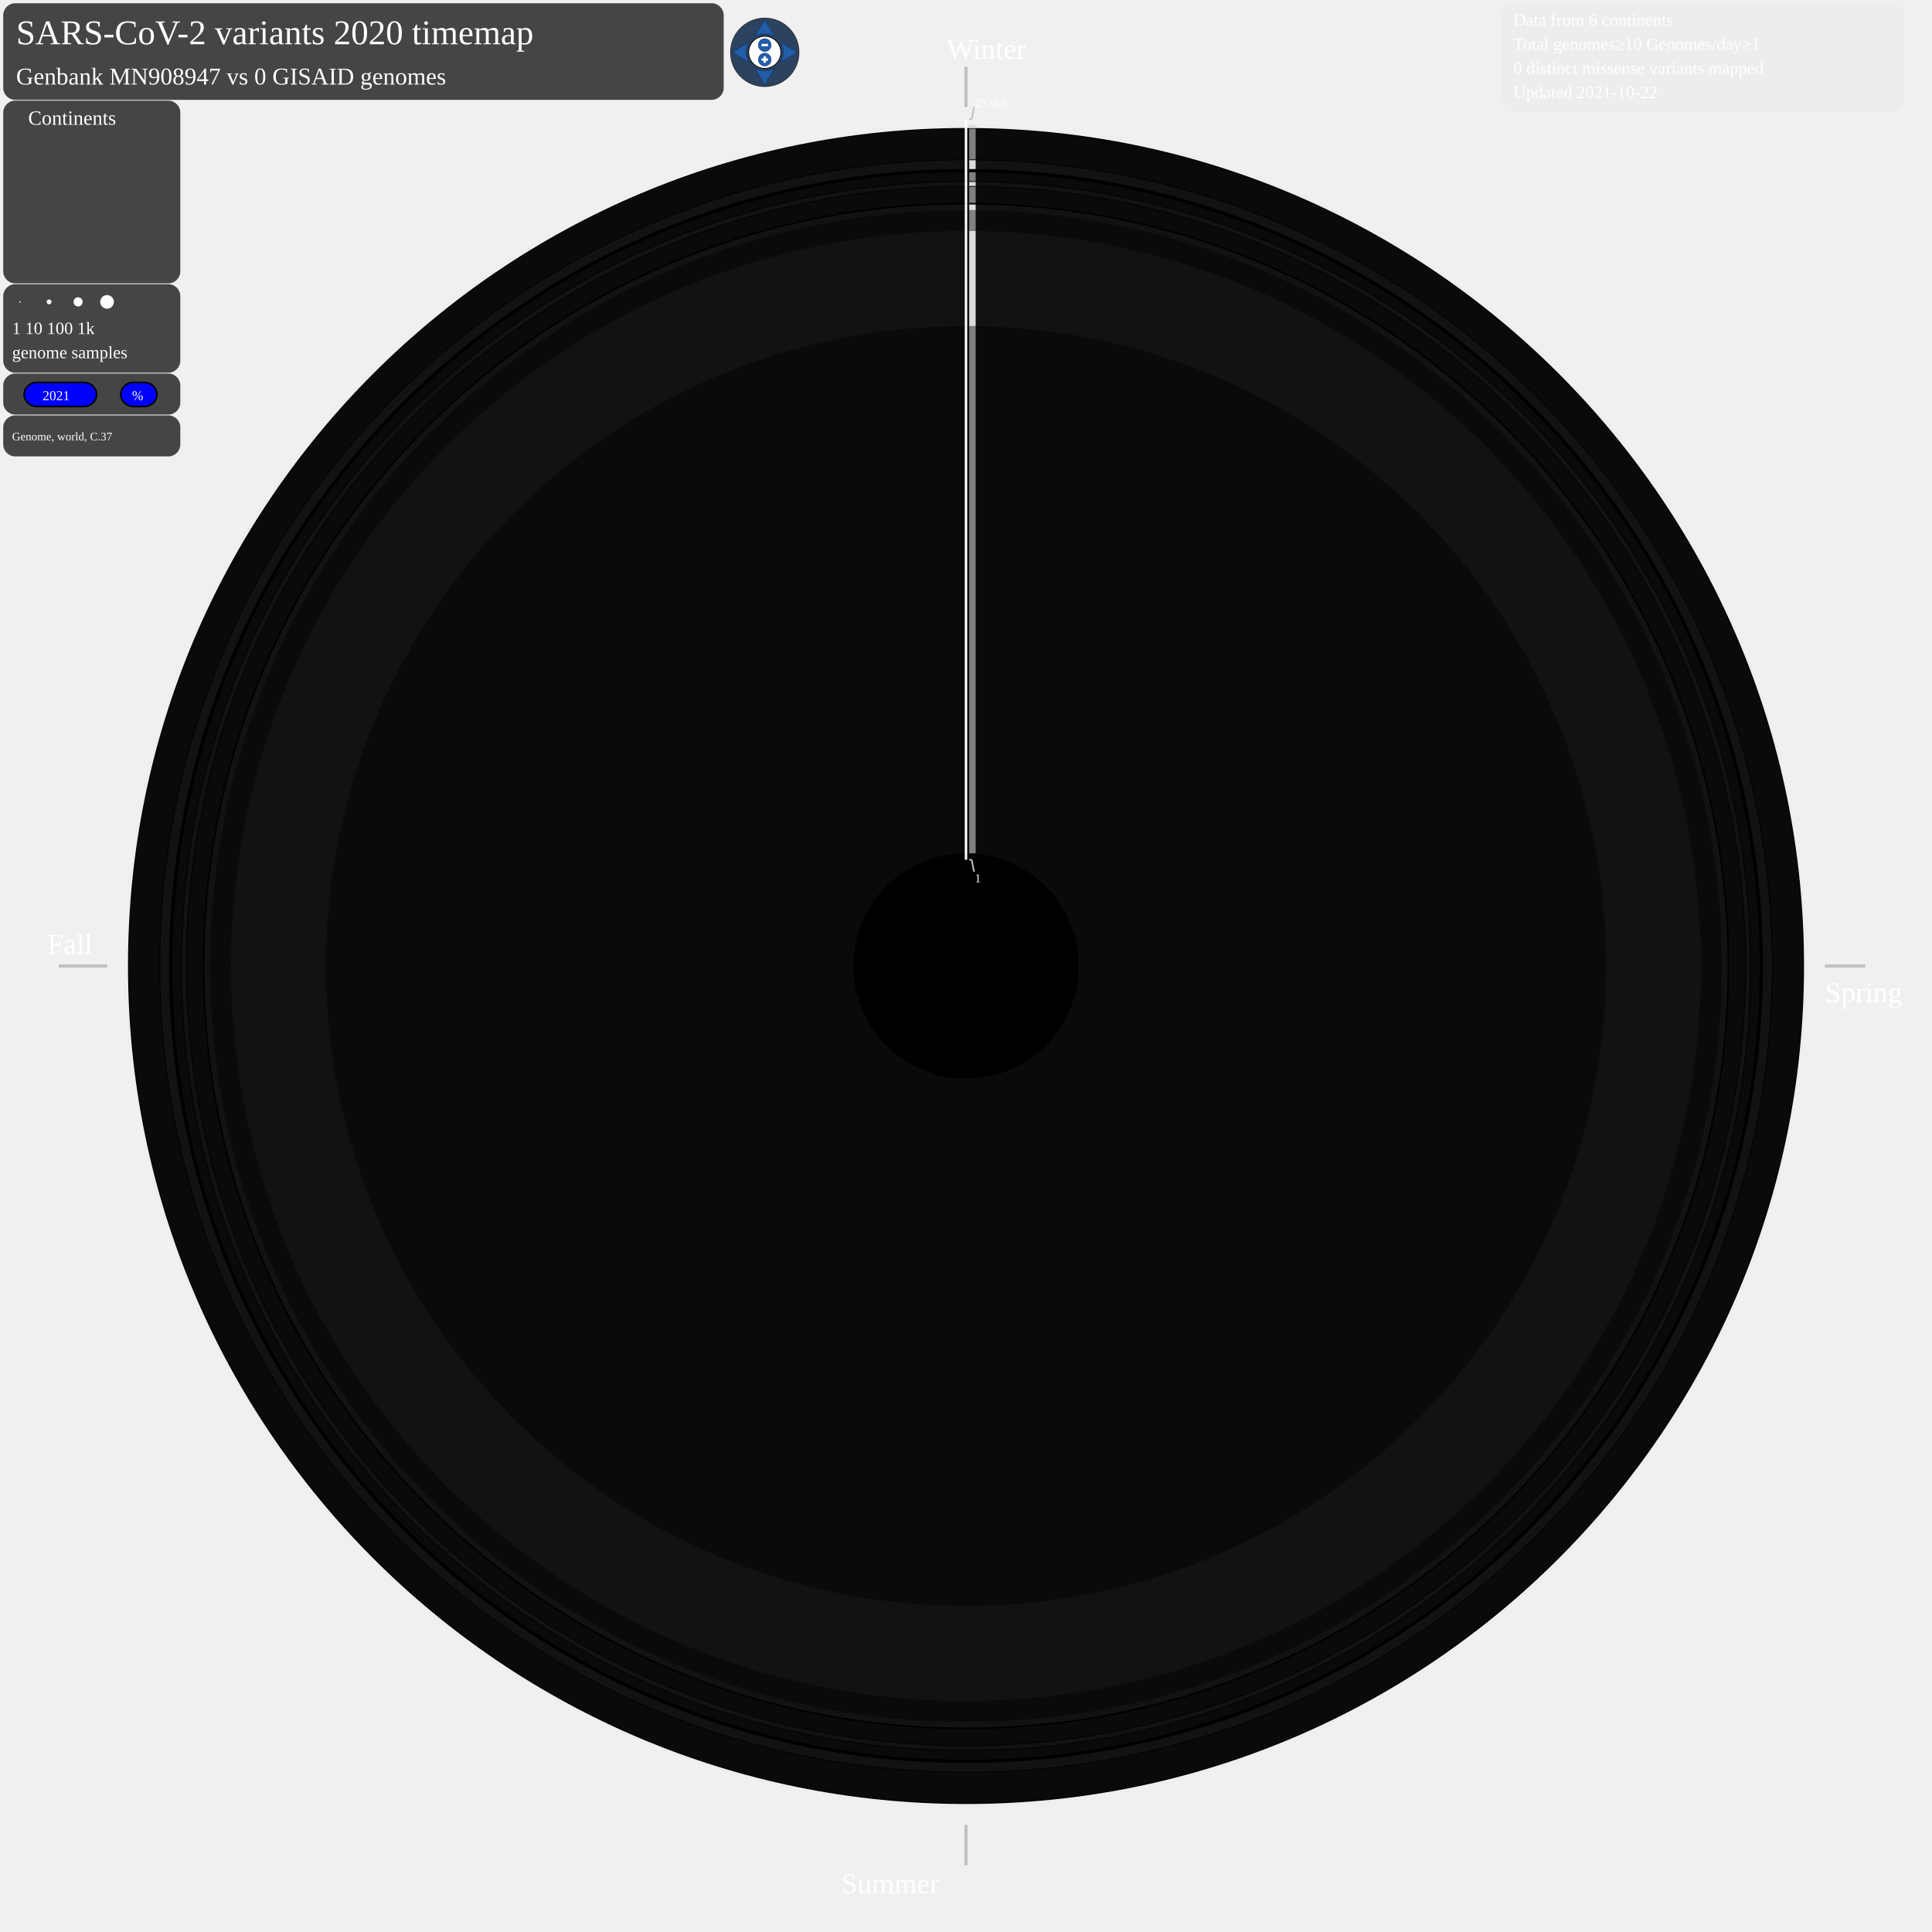
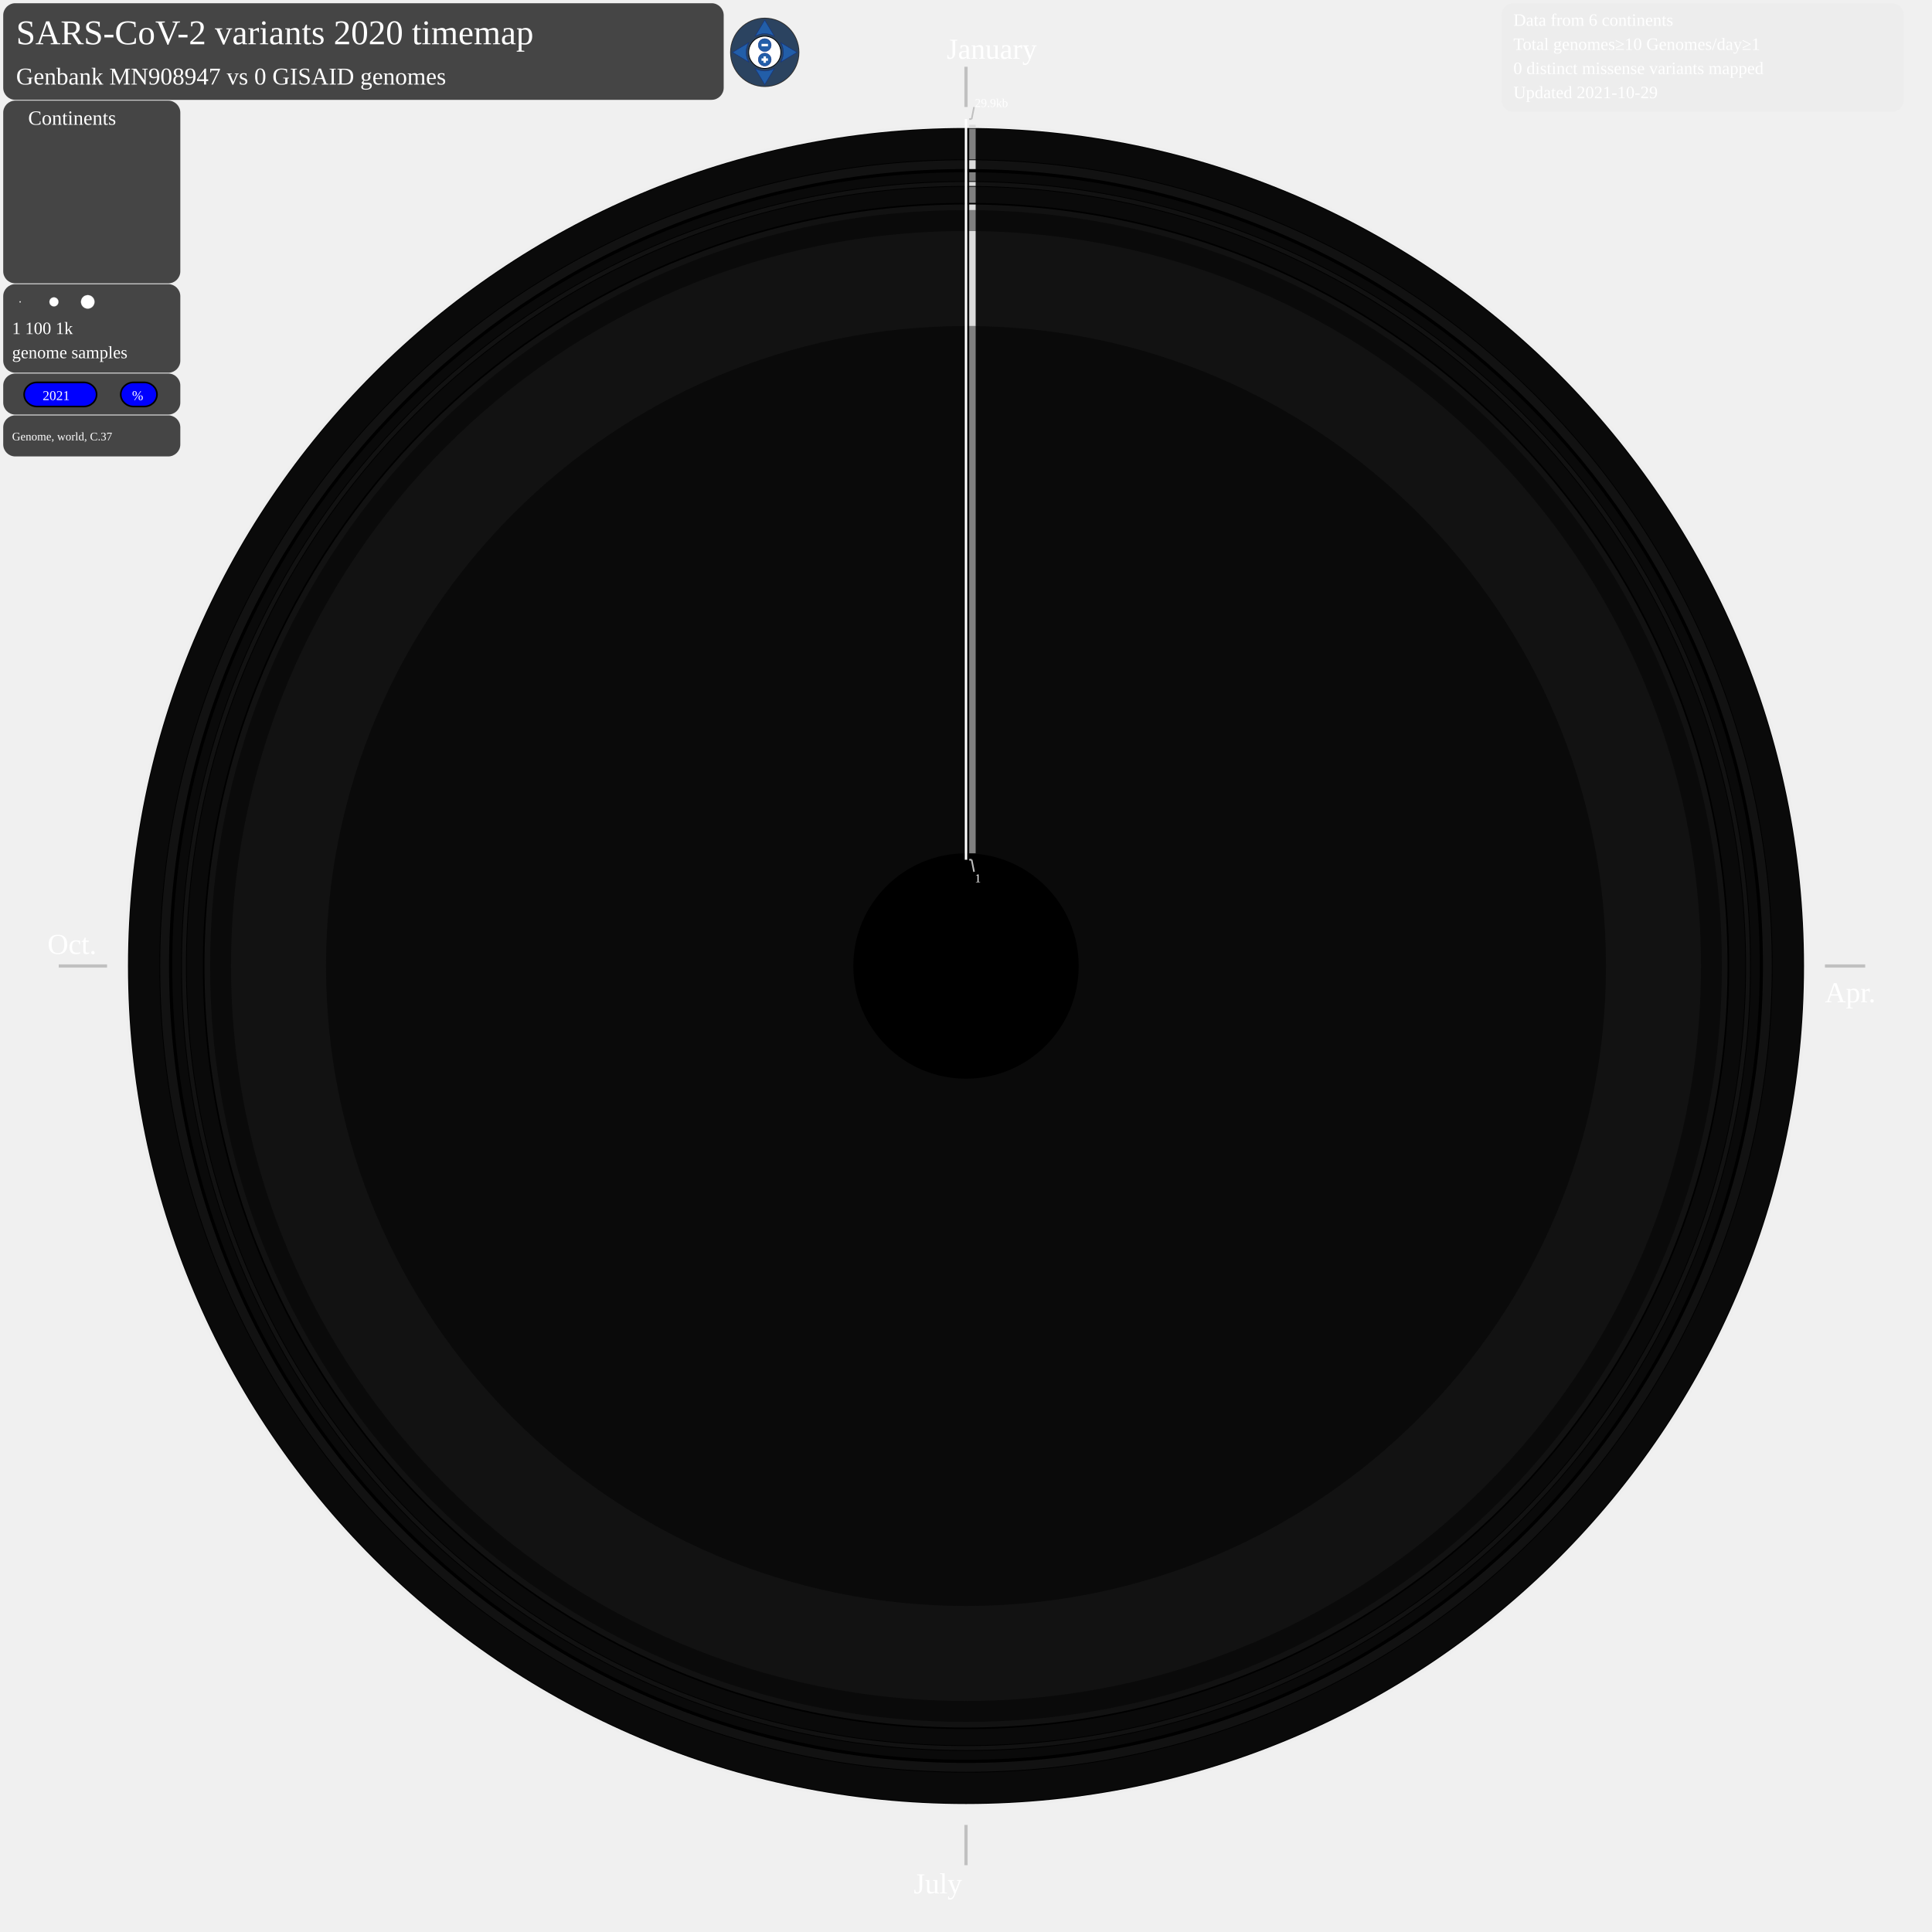
<svg xmlns="http://www.w3.org/2000/svg" width="2400" height="2400" style="background-color:black" viewBox="0 0 2400 2400" id="map-svg">
  <defs>
    <style type="text/css">
	.sb {
	stroke-width:0.8;
	stroke-opacity:0.7;
	}
	.sb:hover {
	stroke-width:0.8;
	stroke-opacity:1.0;
	}
	.compass {
	fill: #fff;
	stroke: #000;
	stroke-width: 1;
	}
	.button {
	fill: #225EA8;
	stroke: #0C2C84;
	stroke-width: 0.5;
	stroke-miterlimit:6;
	stroke-linecap: round;
	}
	.button:hover {
	stroke-width: 1;
	}
	.plus-minus {
	fill: #fff;
	pointer-events: none;
	}
	.legendcol {
	stroke: none;
	fill-opacity:0.85;
	}
	.legendcol:hover {
	fill-opacity:1.0;
	}
	.cv {
	stroke: none;
	fill-opacity:0.15;
	}
	.cv:hover {
	stroke: none;
	fill-opacity:0.8;
	}
	a:link, a:visited {
	cursor: pointer;
	}
	a:hover, a:active {
	outline: dotted 2px yellow;
	}
	g:hover, g:active {
	outline: dotted 2px yellow;
	}
	.static {
	cursor: not-allowed;
	}
	.draggable, .draggable-group {
	cursor: pointer;
	}
	svg text {
	cursor: default;
	-webkit-user-select: none;
	-moz-user-select: none;
	-ms-user-select: none;
	user-select: none;
	}
	</style>
  </defs>
  <text font-size="3.6em" x="20" y="55" fill="white">SARS-CoV-2 variants 2020 timemap</text>
  <g id="matrix-group" transform="matrix(1 0 0 1 0 0)" class="draggable-group">
    <circle cx="1200" cy="1200" r="1045" style="fill:gainsboro;stroke:black;stroke-width:0;fill-opacity:0.085;" />
    <circle cx="1200" cy="1200" r="1041" style="fill:black;stroke:black;stroke-width:0;fill-opacity:1;" />
    <circle cx="1200" cy="1200" r="1040" style="fill:grey;stroke:black;stroke-width:0;fill-opacity:0.085;" />
    <circle cx="1200" cy="1200" r="1002" style="fill:black;stroke:black;stroke-width:0;fill-opacity:1;" />
    <circle cx="1200" cy="1200" r="1001" style="fill:gainsboro;stroke:black;stroke-width:0;fill-opacity:0.085;" />
    <circle cx="1200" cy="1200" r="990" style="fill:black;stroke:black;stroke-width:0;fill-opacity:1;" />
    <circle cx="1200" cy="1200" r="986" style="fill:grey;stroke:black;stroke-width:0;fill-opacity:0.085;" />
    <circle cx="1200" cy="1200" r="975" style="fill:black;stroke:black;stroke-width:0;fill-opacity:1;" />
    <circle cx="1200" cy="1200" r="974" style="fill:gainsboro;stroke:black;stroke-width:0;fill-opacity:0.085;" />
    <circle cx="1200" cy="1200" r="969" style="fill:black;stroke:black;stroke-width:0;fill-opacity:1;" />
    <circle cx="1200" cy="1200" r="968" style="fill:grey;stroke:black;stroke-width:0;fill-opacity:0.085;" />
    <circle cx="1200" cy="1200" r="948" style="fill:black;stroke:black;stroke-width:0;fill-opacity:1;" />
    <circle cx="1200" cy="1200" r="946" style="fill:gainsboro;stroke:black;stroke-width:0;fill-opacity:0.085;" />
    <circle cx="1200" cy="1200" r="939" style="fill:black;stroke:black;stroke-width:0;fill-opacity:1;" />
    <circle cx="1200" cy="1200" r="939" style="fill:grey;stroke:black;stroke-width:0;fill-opacity:0.085;" />
    <circle cx="1200" cy="1200" r="913" style="fill:black;stroke:black;stroke-width:0;fill-opacity:1;" />
    <circle cx="1200" cy="1200" r="913" style="fill:gainsboro;stroke:black;stroke-width:0;fill-opacity:0.085;" />
    <circle cx="1200" cy="1200" r="795" style="fill:black;stroke:black;stroke-width:0;fill-opacity:1;" />
    <circle cx="1200" cy="1200" r="795" style="fill:grey;stroke:black;stroke-width:0;fill-opacity:0.085;" />
    <circle cx="1200" cy="1200" r="140" style="fill:black;stroke:black;stroke-width:0;fill-opacity:1;" />
    <line x1="1200" y1="82.938" x2="1200" y2="132.938" style="stroke:silver;stroke-width:4" />
-     <text font-size="3.0em" x="1176" y="72.938" fill="white">Winter</text>
+     <text font-size="3.0em" x="1176" y="72.938" fill="white">January</text>
    <line x1="2267" y1="1200" x2="2317" y2="1200" style="stroke:silver;stroke-width:4" />
-     <text font-size="3.0em" x="2267" y="1245" fill="white">Spring</text>
+     <text font-size="3.0em" x="2267" y="1245" fill="white">Apr.</text>
    <line x1="1200" y1="2267" x2="1200" y2="2317" style="stroke:silver;stroke-width:4" />
-     <text font-size="3.0em" x="1045" y="2352" fill="white">Summer</text>
+     <text font-size="3.0em" x="1135" y="2352" fill="white">July</text>
    <line x1="133" y1="1200" x2="73" y2="1200" style="stroke:silver;stroke-width:4" />
-     <text font-size="3.0em" x="59" y="1185" fill="white">Fall</text>
+     <text font-size="3.0em" x="59" y="1185" fill="white">Oct.</text>
    <g>
      <line x1="1208" y1="1060" x2="1208" y2="405" style="stroke:grey;stroke-width:8" />
    </g>
    <g>
      <line x1="1208" y1="405" x2="1208" y2="287" style="stroke:gainsboro;stroke-width:8" />
    </g>
    <g>
      <line x1="1208" y1="287" x2="1208" y2="261" style="stroke:grey;stroke-width:8" />
    </g>
    <g>
      <line x1="1208" y1="261" x2="1208" y2="254" style="stroke:gainsboro;stroke-width:8" />
    </g>
    <g>
      <line x1="1208" y1="252" x2="1208" y2="232" style="stroke:grey;stroke-width:8" />
    </g>
    <g>
      <line x1="1208" y1="231" x2="1208" y2="226" style="stroke:gainsboro;stroke-width:8" />
    </g>
    <g>
      <line x1="1208" y1="225" x2="1208" y2="214" style="stroke:grey;stroke-width:8" />
    </g>
    <g>
      <line x1="1208" y1="210" x2="1208" y2="199" style="stroke:gainsboro;stroke-width:8" />
    </g>
    <g>
      <line x1="1208" y1="198" x2="1208" y2="160" style="stroke:grey;stroke-width:8" />
    </g>
    <g>
      <line x1="1208" y1="159" x2="1208" y2="155" style="stroke:gainsboro;stroke-width:8" />
    </g>
    <line x1="1200" y1="147.938" x2="1200" y2="1068" style="stroke:white;stroke-width:3" />
    <line x1="1204" y1="147.938" x2="1207" y2="147.938" style="stroke:silver;stroke-width:2" />
    <line x1="1207" y1="147.938" x2="1210" y2="132.938" style="stroke:silver;stroke-width:2" />
    <line x1="1204" y1="1068" x2="1207" y2="1068" style="stroke:silver;stroke-width:2" />
    <line x1="1207" y1="1068" x2="1210" y2="1083" style="stroke:silver;stroke-width:2" />
    <text font-size="1.25em" x="1211" y="132.938" fill="white">29.9kb</text>
    <text font-size="1.25em" x="1211" y="1096" fill="white">1</text>
  </g>
  <rect x="4" y="4" width="895" height="120" rx="15" style="fill:#1B1B1B;stroke-width:0;fill-opacity:0.8;" />
  <a href="https://bcgsc.github.io/SARS2">
    <text font-size="3.6em" x="20" y="55" fill="white">SARS-CoV-2 variants 2020 timemap</text>
  </a>
  <text font-size="2.5em" x="20" y="105" fill="white">Genbank MN908947 vs 0 GISAID genomes</text>
  <circle cx="950" cy="65" r="43" fill="black" opacity="0.8" />
  <circle cx="950" cy="65" r="42" fill="#225EA8" opacity="0.4" />
  <path class="button" d="M950 25 l12   20 a40, 70 0 0,0 -24,  0z" />
  <path class="button" d="M910 65 l20  -12 a70, 40 0 0,0   0, 24z" />
  <path class="button" d="M950 105 l12  -20 a40, 70 0 0,1 -24,  0z" />
  <path class="button" d="M990 65 l-20 -12 a70, 40 0 0,1   0, 24z" />
  <circle class="compass" cx="950" cy="65" r="20" />
  <circle class="button" cx="950" cy="56" r="8" />
  <circle class="button" cx="950" cy="74" r="8" />
  <rect class="plus-minus" x="946" y="54.5" width="8" height="3" />
  <rect class="plus-minus" x="946" y="72.5" width="8" height="3" />
  <rect class="plus-minus" x="948.5" y="70" width="3" height="8" />
  <rect x="4" y="125" width="220" height="227" rx="15" style="fill:#1B1B1B;stroke-width:0;fill-opacity:0.8;" />
  <rect x="4" y="353" width="220" height="110" rx="15" style="fill:#1B1B1B;stroke-width:0;fill-opacity:0.8;" />
  <rect x="4" y="464" width="220" height="51" rx="15" style="fill:#1B1B1B;stroke-width:0;fill-opacity:0.8;" />
  <rect x="4" y="516" width="220" height="51" rx="15" style="fill:#1B1B1B;stroke-width:0;fill-opacity:0.8;" />
  <text font-size="1.2em" x="15" y="547" fill="white">Genome, world, C.37</text>
  <a href="https://bcgsc.github.io/SARS2_2021/2021SARS2C37.svg">
    <rect x="30" y="475" width="90" height="30" rx="16" style="fill:blue;stroke:black;stroke-width:2;" />
    <text font-size="1.4em" x="53" y="497" fill="white">2021</text>
  </a>
  <a href="https://bcgsc.github.io/SARS2/2020ratioSARS2C37.svg">
    <rect x="150" y="475" width="45" height="30" rx="16" style="fill:blue;stroke:black;stroke-width:2;" />
    <text font-size="1.4em" x="164" y="497" fill="white">%</text>
  </a>
  <text font-size="2.1em" x="35" y="155" fill="white">Continents</text>
  <circle cx="25" cy="375" r="0.843" style="fill:white;stroke:lightgrey;stroke-width:0.2;" />
-   <circle cx="61" cy="375" r="2.916" style="fill:white;stroke:lightgrey;stroke-width:0.2;" />
-   <circle cx="97" cy="375" r="5.612" style="fill:white;stroke:lightgrey;stroke-width:0.2;" />
-   <circle cx="133" cy="375" r="8.401" style="fill:white;stroke:lightgrey;stroke-width:0.2;" />
-   <text font-size="1.8em" x="15" y="415" fill="white">1      10        100        1k</text>
+   <circle cx="67" cy="375" r="5.612" style="fill:white;stroke:lightgrey;stroke-width:0.2;" />
+   <circle cx="109" cy="375" r="8.401" style="fill:white;stroke:lightgrey;stroke-width:0.2;" />
+   <text font-size="1.8em" x="15" y="415" fill="white">1       100        1k</text>
  <text font-size="1.8em" x="15" y="445" fill="white">genome samples</text>
  <rect x="1865" y="4" width="500" height="135" rx="15" style="fill:gainsboro;stroke-width:0;fill-opacity:0.15;" />
  <text font-size="1.8em" x="1880" y="32" fill="white">Data from 6 continents</text>
  <text font-size="1.8em" x="1880" y="62" fill="white">Total genomes≥10  Genomes/day≥1</text>
  <text font-size="1.8em" x="1880" y="92" fill="white">0 distinct missense variants mapped</text>
-   <text font-size="1.8em" x="1880" y="122" fill="white">Updated 2021-10-22</text>
+   <text font-size="1.8em" x="1880" y="122" fill="white">Updated 2021-10-29</text>
</svg>
